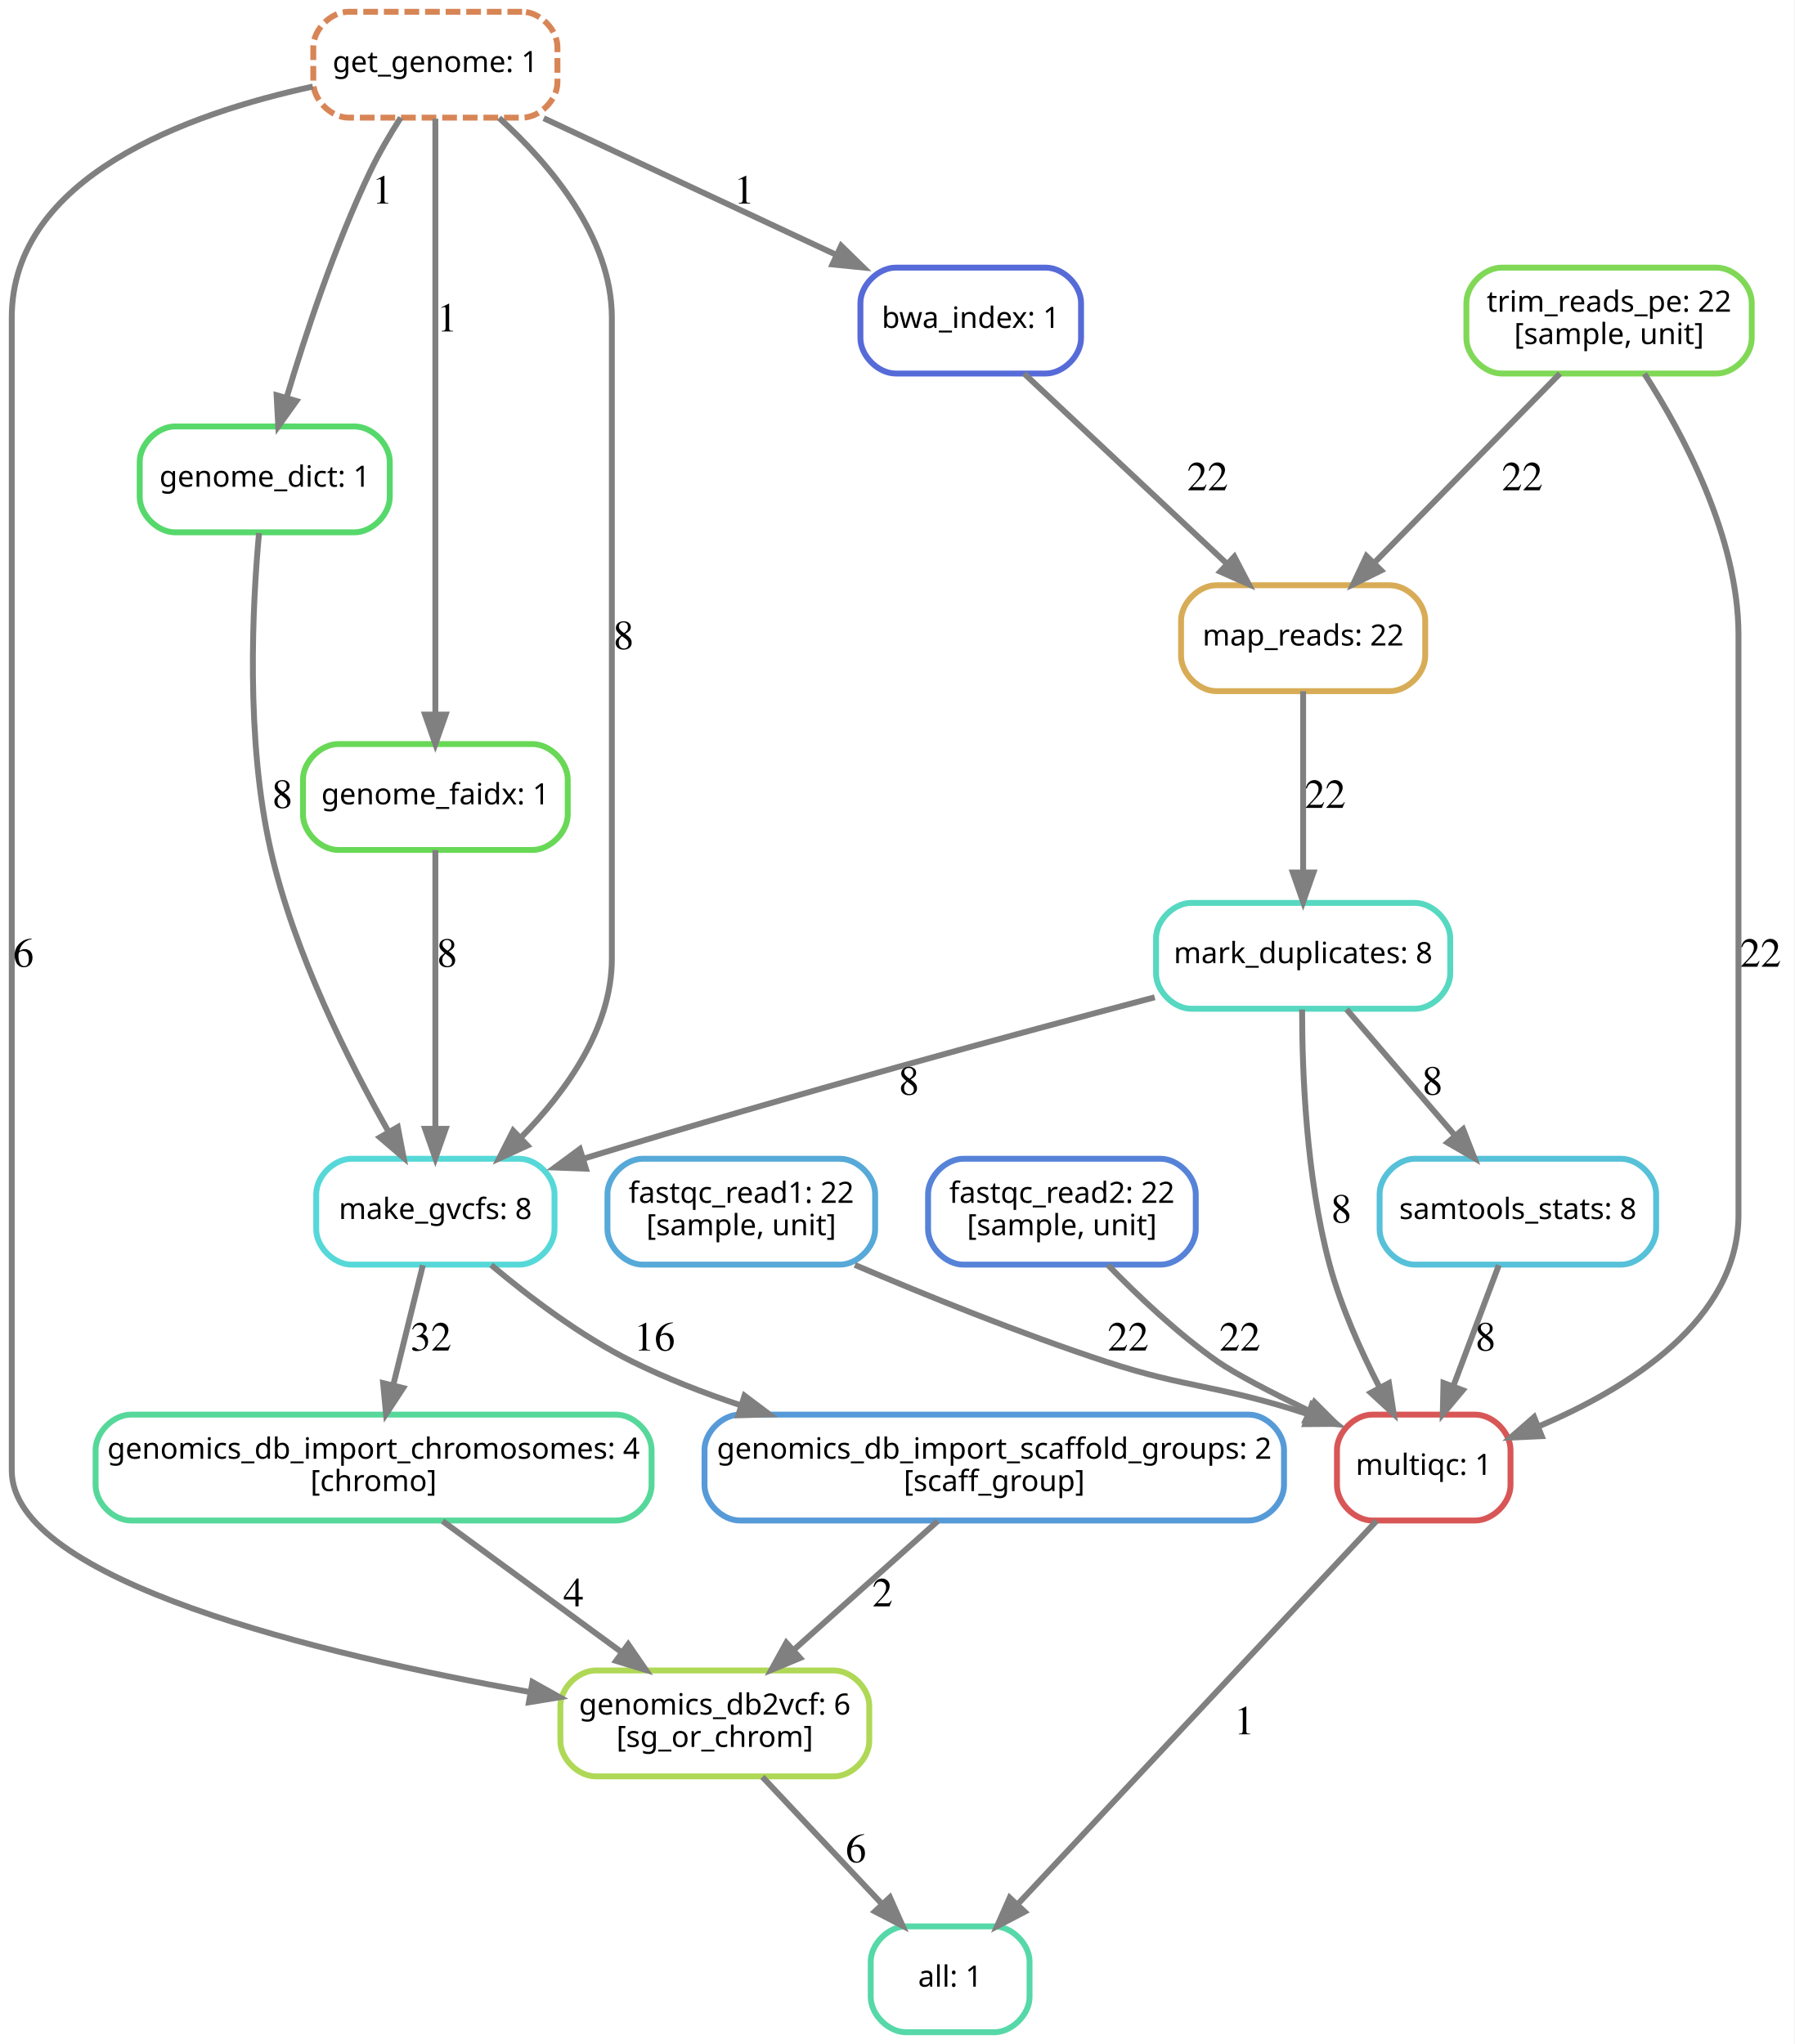
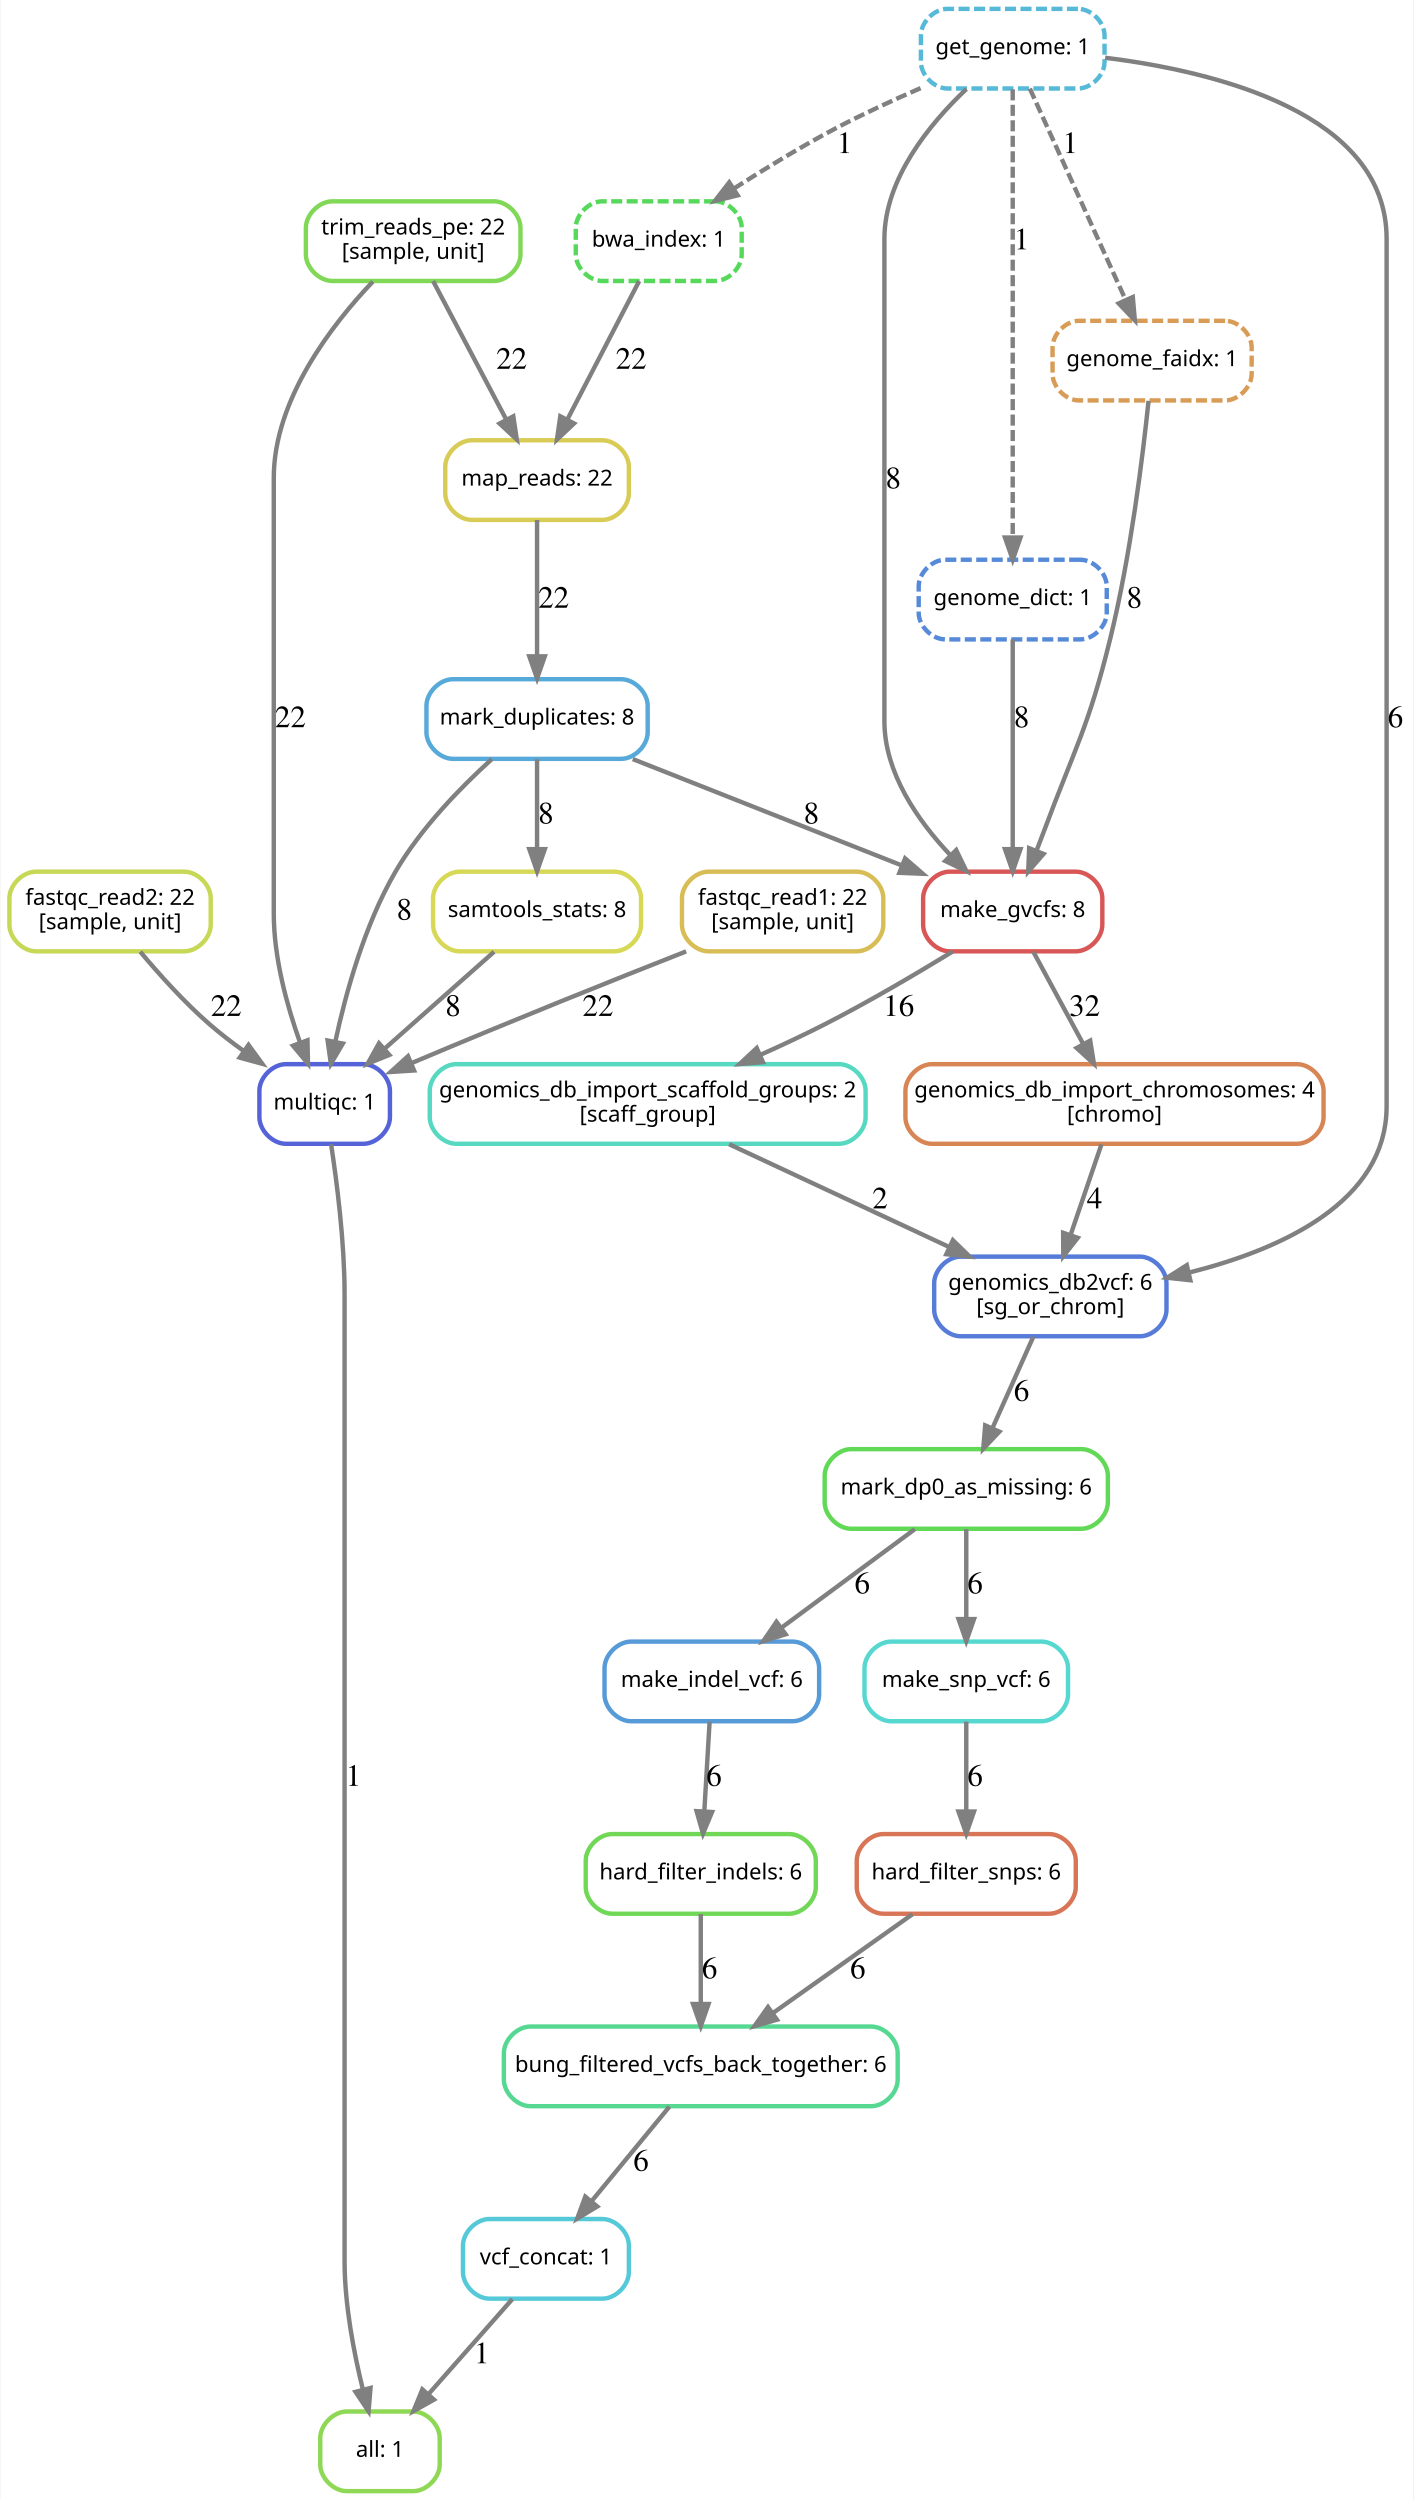
- <svg xmlns="http://www.w3.org/2000/svg" width="610pt" height="695pt" viewBox="0.00 0.00 610.00 695.00">
-   <g id="graph0" class="graph" transform="scale(1 1) rotate(0) translate(4 691)">
-     <polygon fill="white" stroke="transparent" points="-4,4 -4,-691 606,-691 606,4 -4,4" />
+ <svg xmlns="http://www.w3.org/2000/svg" width="639pt" height="1130pt" viewBox="0.00 0.00 638.50 1130.00">
+   <g id="graph0" class="graph" transform="scale(1 1) rotate(0) translate(4 1126)">
+     <polygon fill="white" stroke="transparent" points="-4,4 -4,-1126 634.5,-1126 634.5,4 -4,4" />
    <g id="node1" class="node">
-       <path fill="none" stroke="#566bd8" stroke-width="2" d="M351.5,-600C351.5,-600 300.5,-600 300.5,-600 294.5,-600 288.5,-594 288.5,-588 288.5,-588 288.5,-576 288.5,-576 288.5,-570 294.5,-564 300.5,-564 300.5,-564 351.5,-564 351.5,-564 357.5,-564 363.5,-570 363.5,-576 363.5,-576 363.5,-588 363.5,-588 363.5,-594 357.5,-600 351.5,-600" />
-       <text text-anchor="middle" x="326" y="-579.5" font-family="sans" font-size="10.00">bwa_index: 1</text>
+       <path fill="none" stroke="#56d892" stroke-width="2" d="M389.5,-210C389.5,-210 235.5,-210 235.5,-210 229.5,-210 223.5,-204 223.5,-198 223.5,-198 223.5,-186 223.5,-186 223.5,-180 229.5,-174 235.5,-174 235.5,-174 389.5,-174 389.5,-174 395.5,-174 401.5,-180 401.5,-186 401.5,-186 401.5,-198 401.5,-198 401.5,-204 395.5,-210 389.5,-210" />
+       <text text-anchor="middle" x="312.5" y="-189.5" font-family="sans" font-size="10.00">bung_filtered_vcfs_back_together: 6</text>
+     </g>
+     <g id="node22" class="node">
+       <path fill="none" stroke="#56c9d8" stroke-width="2" d="M268,-123C268,-123 217,-123 217,-123 211,-123 205,-117 205,-111 205,-111 205,-99 205,-99 205,-93 211,-87 217,-87 217,-87 268,-87 268,-87 274,-87 280,-93 280,-99 280,-99 280,-111 280,-111 280,-117 274,-123 268,-123" />
+       <text text-anchor="middle" x="242.5" y="-102.5" font-family="sans" font-size="10.00">vcf_concat: 1</text>
+     </g>
+     <g id="edge1" class="edge">
+       <path fill="none" stroke="grey" stroke-width="2" d="M298.33,-173.8C288.28,-161.59 274.61,-144.99 263.32,-131.28" />
+       <polygon fill="grey" stroke="grey" stroke-width="2" points="265.7,-128.67 256.64,-123.18 260.3,-133.12 265.7,-128.67" />
+       <text text-anchor="middle" x="285.5" y="-144.8" font-family="Times,serif" font-size="14.00">6</text>
+     </g>
+     <g id="node2" class="node">
+       <path fill="none" stroke="#56d85b" stroke-width="2" stroke-dasharray="5,2" d="M319,-1035C319,-1035 268,-1035 268,-1035 262,-1035 256,-1029 256,-1023 256,-1023 256,-1011 256,-1011 256,-1005 262,-999 268,-999 268,-999 319,-999 319,-999 325,-999 331,-1005 331,-1011 331,-1011 331,-1023 331,-1023 331,-1029 325,-1035 319,-1035" />
+       <text text-anchor="middle" x="293.5" y="-1014.5" font-family="sans" font-size="10.00">bwa_index: 1</text>
+     </g>
+     <g id="node16" class="node">
+       <path fill="none" stroke="#d8cb56" stroke-width="2" d="M268,-927C268,-927 209,-927 209,-927 203,-927 197,-921 197,-915 197,-915 197,-903 197,-903 197,-897 203,-891 209,-891 209,-891 268,-891 268,-891 274,-891 280,-897 280,-903 280,-903 280,-915 280,-915 280,-921 274,-927 268,-927" />
+       <text text-anchor="middle" x="238.5" y="-906.5" font-family="sans" font-size="10.00">map_reads: 22</text>
+     </g>
+     <g id="edge2" class="edge">
+       <path fill="none" stroke="grey" stroke-width="2" d="M284.66,-998.97C275.9,-982.07 262.33,-955.94 252.18,-936.36" />
+       <polygon fill="grey" stroke="grey" stroke-width="2" points="255.21,-934.6 247.5,-927.34 249,-937.83 255.21,-934.6" />
+       <text text-anchor="middle" x="281" y="-959.3" font-family="Times,serif" font-size="14.00">22</text>
+     </g>
+     <g id="node3" class="node">
+       <path fill="none" stroke="#d8bc56" stroke-width="2" d="M383,-732C383,-732 316,-732 316,-732 310,-732 304,-726 304,-720 304,-720 304,-708 304,-708 304,-702 310,-696 316,-696 316,-696 383,-696 383,-696 389,-696 395,-702 395,-708 395,-708 395,-720 395,-720 395,-726 389,-732 383,-732" />
+       <text text-anchor="middle" x="349.5" y="-717" font-family="sans" font-size="10.00">fastqc_read1: 22</text>
+       <text text-anchor="middle" x="349.5" y="-706" font-family="sans" font-size="10.00">[sample, unit]</text>
+     </g>
+     <g id="node19" class="node">
+       <path fill="none" stroke="#5663d8" stroke-width="2" d="M160,-645C160,-645 125,-645 125,-645 119,-645 113,-639 113,-633 113,-633 113,-621 113,-621 113,-615 119,-609 125,-609 125,-609 160,-609 160,-609 166,-609 172,-615 172,-621 172,-621 172,-633 172,-633 172,-639 166,-645 160,-645" />
+       <text text-anchor="middle" x="142.5" y="-624.5" font-family="sans" font-size="10.00">multiqc: 1</text>
+     </g>
+     <g id="edge3" class="edge">
+       <path fill="none" stroke="grey" stroke-width="2" d="M305.9,-695.98C273.8,-683.34 228.9,-665.4 181.77,-645.48" />
+       <polygon fill="grey" stroke="grey" stroke-width="2" points="182.9,-642.15 172.32,-641.47 180.16,-648.6 182.9,-642.15" />
+       <text text-anchor="middle" x="266" y="-666.8" font-family="Times,serif" font-size="14.00">22</text>
+     </g>
+     <g id="node4" class="node">
+       <path fill="none" stroke="#c6d856" stroke-width="2" d="M79,-732C79,-732 12,-732 12,-732 6,-732 0,-726 0,-720 0,-720 0,-708 0,-708 0,-702 6,-696 12,-696 12,-696 79,-696 79,-696 85,-696 91,-702 91,-708 91,-708 91,-720 91,-720 91,-726 85,-732 79,-732" />
+       <text text-anchor="middle" x="45.5" y="-717" font-family="sans" font-size="10.00">fastqc_read2: 22</text>
+       <text text-anchor="middle" x="45.5" y="-706" font-family="sans" font-size="10.00">[sample, unit]</text>
+     </g>
+     <g id="edge4" class="edge">
+       <path fill="none" stroke="grey" stroke-width="2" d="M59.14,-695.82C67.61,-685.69 79.04,-672.96 90.5,-663 95.3,-658.83 100.61,-654.74 105.96,-650.92" />
+       <polygon fill="grey" stroke="grey" stroke-width="2" points="108.08,-653.71 114.32,-645.14 104.1,-647.95 108.08,-653.71" />
+       <text text-anchor="middle" x="98" y="-666.8" font-family="Times,serif" font-size="14.00">22</text>
+     </g>
+     <g id="node5" class="node">
+       <path fill="none" stroke="#568ad8" stroke-width="2" stroke-dasharray="5,2" d="M484,-873C484,-873 423,-873 423,-873 417,-873 411,-867 411,-861 411,-861 411,-849 411,-849 411,-843 417,-837 423,-837 423,-837 484,-837 484,-837 490,-837 496,-843 496,-849 496,-849 496,-861 496,-861 496,-867 490,-873 484,-873" />
+       <text text-anchor="middle" x="453.5" y="-852.5" font-family="sans" font-size="10.00">genome_dict: 1</text>
+     </g>
+     <g id="node13" class="node">
+       <path fill="none" stroke="#d85656" stroke-width="2" d="M482,-732C482,-732 425,-732 425,-732 419,-732 413,-726 413,-720 413,-720 413,-708 413,-708 413,-702 419,-696 425,-696 425,-696 482,-696 482,-696 488,-696 494,-702 494,-708 494,-708 494,-720 494,-720 494,-726 488,-732 482,-732" />
+       <text text-anchor="middle" x="453.5" y="-711.5" font-family="sans" font-size="10.00">make_gvcfs: 8</text>
+     </g>
+     <g id="edge5" class="edge">
+       <path fill="none" stroke="grey" stroke-width="2" d="M453.5,-836.96C453.5,-813.4 453.5,-770.64 453.5,-742.53" />
+       <polygon fill="grey" stroke="grey" stroke-width="2" points="457,-742.18 453.5,-732.18 450,-742.18 457,-742.18" />
+       <text text-anchor="middle" x="457.5" y="-797.3" font-family="Times,serif" font-size="14.00">8</text>
+     </g>
+     <g id="node6" class="node">
+       <path fill="none" stroke="#d89c56" stroke-width="2" stroke-dasharray="5,2" d="M549.5,-981C549.5,-981 483.5,-981 483.5,-981 477.5,-981 471.5,-975 471.5,-969 471.5,-969 471.5,-957 471.5,-957 471.5,-951 477.5,-945 483.5,-945 483.5,-945 549.5,-945 549.5,-945 555.5,-945 561.5,-951 561.5,-957 561.5,-957 561.5,-969 561.5,-969 561.5,-975 555.5,-981 549.5,-981" />
+       <text text-anchor="middle" x="516.5" y="-960.5" font-family="sans" font-size="10.00">genome_faidx: 1</text>
+     </g>
+     <g id="edge6" class="edge">
+       <path fill="none" stroke="grey" stroke-width="2" d="M514.89,-944.82C512.38,-920.55 506.84,-874.94 497.5,-837 487.72,-797.29 481.77,-788.33 467.5,-750 466.47,-747.24 465.37,-744.37 464.26,-741.51" />
+       <polygon fill="grey" stroke="grey" stroke-width="2" points="467.44,-740.03 460.5,-732.03 460.93,-742.61 467.44,-740.03" />
+       <text text-anchor="middle" x="508.5" y="-851.3" font-family="Times,serif" font-size="14.00">8</text>
+     </g>
+     <g id="node7" class="node">
+       <path fill="none" stroke="#d88556" stroke-width="2" d="M582,-645C582,-645 417,-645 417,-645 411,-645 405,-639 405,-633 405,-633 405,-621 405,-621 405,-615 411,-609 417,-609 417,-609 582,-609 582,-609 588,-609 594,-615 594,-621 594,-621 594,-633 594,-633 594,-639 588,-645 582,-645" />
+       <text text-anchor="middle" x="499.5" y="-630" font-family="sans" font-size="10.00">genomics_db_import_chromosomes: 4</text>
+       <text text-anchor="middle" x="499.5" y="-619" font-family="sans" font-size="10.00">[chromo]</text>
+     </g>
+     <g id="node9" class="node">
+       <path fill="none" stroke="#567bd8" stroke-width="2" d="M511,-558C511,-558 430,-558 430,-558 424,-558 418,-552 418,-546 418,-546 418,-534 418,-534 418,-528 424,-522 430,-522 430,-522 511,-522 511,-522 517,-522 523,-528 523,-534 523,-534 523,-546 523,-546 523,-552 517,-558 511,-558" />
+       <text text-anchor="middle" x="470.5" y="-543" font-family="sans" font-size="10.00">genomics_db2vcf: 6</text>
+       <text text-anchor="middle" x="470.5" y="-532" font-family="sans" font-size="10.00">[sg_or_chrom]</text>
+     </g>
+     <g id="edge7" class="edge">
+       <path fill="none" stroke="grey" stroke-width="2" d="M493.63,-608.8C489.62,-597.05 484.23,-581.24 479.66,-567.84" />
+       <polygon fill="grey" stroke="grey" stroke-width="2" points="482.9,-566.51 476.36,-558.18 476.28,-568.77 482.9,-566.51" />
+       <text text-anchor="middle" x="490.5" y="-579.8" font-family="Times,serif" font-size="14.00">4</text>
+     </g>
+     <g id="node8" class="node">
+       <path fill="none" stroke="#56d8c1" stroke-width="2" d="M375,-645C375,-645 202,-645 202,-645 196,-645 190,-639 190,-633 190,-633 190,-621 190,-621 190,-615 196,-609 202,-609 202,-609 375,-609 375,-609 381,-609 387,-615 387,-621 387,-621 387,-633 387,-633 387,-639 381,-645 375,-645" />
+       <text text-anchor="middle" x="288.5" y="-630" font-family="sans" font-size="10.00">genomics_db_import_scaffold_groups: 2</text>
+       <text text-anchor="middle" x="288.5" y="-619" font-family="sans" font-size="10.00">[scaff_group]</text>
+     </g>
+     <g id="edge8" class="edge">
+       <path fill="none" stroke="grey" stroke-width="2" d="M325.33,-608.8C354.04,-595.39 394.06,-576.7 424.81,-562.34" />
+       <polygon fill="grey" stroke="grey" stroke-width="2" points="426.46,-565.43 434.04,-558.03 423.49,-559.09 426.46,-565.43" />
+       <text text-anchor="middle" x="393.5" y="-579.8" font-family="Times,serif" font-size="14.00">2</text>
+     </g>
+     <g id="node17" class="node">
+       <path fill="none" stroke="#61d856" stroke-width="2" d="M484.5,-471C484.5,-471 380.5,-471 380.5,-471 374.5,-471 368.5,-465 368.5,-459 368.5,-459 368.5,-447 368.5,-447 368.5,-441 374.5,-435 380.5,-435 380.5,-435 484.5,-435 484.5,-435 490.5,-435 496.5,-441 496.5,-447 496.5,-447 496.5,-459 496.5,-459 496.5,-465 490.5,-471 484.5,-471" />
+       <text text-anchor="middle" x="432.5" y="-450.5" font-family="sans" font-size="10.00">mark_dp0_as_missing: 6</text>
+     </g>
+     <g id="edge9" class="edge">
+       <path fill="none" stroke="grey" stroke-width="2" d="M462.81,-521.8C457.5,-509.93 450.35,-493.93 444.32,-480.45" />
+       <polygon fill="grey" stroke="grey" stroke-width="2" points="447.46,-478.88 440.18,-471.18 441.06,-481.73 447.46,-478.88" />
+       <text text-anchor="middle" x="457.5" y="-492.8" font-family="Times,serif" font-size="14.00">6</text>
+     </g>
+     <g id="node10" class="node">
+       <path fill="none" stroke="#56b9d8" stroke-width="2" stroke-dasharray="5,2" d="M483,-1122C483,-1122 424,-1122 424,-1122 418,-1122 412,-1116 412,-1110 412,-1110 412,-1098 412,-1098 412,-1092 418,-1086 424,-1086 424,-1086 483,-1086 483,-1086 489,-1086 495,-1092 495,-1098 495,-1098 495,-1110 495,-1110 495,-1116 489,-1122 483,-1122" />
+       <text text-anchor="middle" x="453.5" y="-1101.5" font-family="sans" font-size="10.00">get_genome: 1</text>
+     </g>
+     <g id="edge10" class="edge">
+       <path fill="none" stroke="grey" stroke-width="2" stroke-dasharray="5,2" d="M411.85,-1086.15C399.34,-1080.72 385.7,-1074.44 373.5,-1068 358.05,-1059.85 341.59,-1049.81 327.64,-1040.88" />
+       <polygon fill="grey" stroke="grey" stroke-width="2" points="329.17,-1037.7 318.88,-1035.19 325.36,-1043.57 329.17,-1037.7" />
+       <text text-anchor="middle" x="377.5" y="-1056.8" font-family="Times,serif" font-size="14.00">1</text>
+     </g>
+     <g id="edge11" class="edge">
+       <path fill="none" stroke="grey" stroke-width="2" stroke-dasharray="5,2" d="M453.5,-1085.63C453.5,-1043.28 453.5,-934.42 453.5,-883.29" />
+       <polygon fill="grey" stroke="grey" stroke-width="2" points="457,-883.02 453.5,-873.02 450,-883.02 457,-883.02" />
+       <text text-anchor="middle" x="457.5" y="-1013.3" font-family="Times,serif" font-size="14.00">1</text>
+     </g>
+     <g id="edge12" class="edge">
+       <path fill="none" stroke="grey" stroke-width="2" stroke-dasharray="5,2" d="M461.23,-1085.96C472.04,-1062.09 491.8,-1018.5 504.53,-990.41" />
+       <polygon fill="grey" stroke="grey" stroke-width="2" points="507.77,-991.74 508.71,-981.18 501.4,-988.85 507.77,-991.74" />
+       <text text-anchor="middle" x="479.5" y="-1056.8" font-family="Times,serif" font-size="14.00">1</text>
+     </g>
+     <g id="edge13" class="edge">
+       <path fill="none" stroke="grey" stroke-width="2" d="M495.28,-1099.91C545.32,-1093.66 622.5,-1074.82 622.5,-1018 622.5,-1018 622.5,-1018 622.5,-626 622.5,-582.75 575.05,-561.3 533.17,-550.78" />
+       <polygon fill="grey" stroke="grey" stroke-width="2" points="533.77,-547.33 523.24,-548.46 532.18,-554.15 533.77,-547.33" />
+       <text text-anchor="middle" x="626.5" y="-797.3" font-family="Times,serif" font-size="14.00">6</text>
+     </g>
+     <g id="edge14" class="edge">
+       <path fill="none" stroke="grey" stroke-width="2" d="M432.56,-1085.76C415.95,-1070.03 395.5,-1045.15 395.5,-1018 395.5,-1018 395.5,-1018 395.5,-800 395.5,-776.66 410.6,-755.01 425.39,-739.4" />
+       <polygon fill="grey" stroke="grey" stroke-width="2" points="427.96,-741.78 432.56,-732.24 423.01,-736.83 427.96,-741.78" />
+       <text text-anchor="middle" x="399.5" y="-905.3" font-family="Times,serif" font-size="14.00">8</text>
    </g>
    <g id="node11" class="node">
-       <path fill="none" stroke="#d8ac56" stroke-width="2" d="M468.5,-492C468.5,-492 409.5,-492 409.5,-492 403.5,-492 397.5,-486 397.5,-480 397.5,-480 397.5,-468 397.5,-468 397.5,-462 403.5,-456 409.5,-456 409.5,-456 468.5,-456 468.5,-456 474.5,-456 480.5,-462 480.5,-468 480.5,-468 480.5,-480 480.5,-480 480.5,-486 474.5,-492 468.5,-492" />
-       <text text-anchor="middle" x="439" y="-471.5" font-family="sans" font-size="10.00">map_reads: 22</text>
-     </g>
-     <g id="edge1" class="edge">
-       <path fill="none" stroke="grey" stroke-width="2" d="M344.16,-563.97C362.82,-546.46 392.07,-519.02 413.15,-499.25" />
-       <polygon fill="grey" stroke="grey" stroke-width="2" points="415.62,-501.73 420.51,-492.34 410.83,-496.63 415.62,-501.73" />
-       <text text-anchor="middle" x="406.5" y="-524.3" font-family="Times,serif" font-size="14.00">22</text>
-     </g>
-     <g id="node2" class="node">
-       <path fill="none" stroke="#56a9d8" stroke-width="2" d="M281.5,-297C281.5,-297 214.5,-297 214.5,-297 208.5,-297 202.5,-291 202.5,-285 202.5,-285 202.5,-273 202.5,-273 202.5,-267 208.5,-261 214.5,-261 214.5,-261 281.5,-261 281.5,-261 287.5,-261 293.5,-267 293.5,-273 293.5,-273 293.5,-285 293.5,-285 293.5,-291 287.5,-297 281.5,-297" />
-       <text text-anchor="middle" x="248" y="-282" font-family="sans" font-size="10.00">fastqc_read1: 22</text>
-       <text text-anchor="middle" x="248" y="-271" font-family="sans" font-size="10.00">[sample, unit]</text>
-     </g>
-     <g id="node13" class="node">
-       <path fill="none" stroke="#d85656" stroke-width="2" d="M497.5,-210C497.5,-210 462.5,-210 462.5,-210 456.5,-210 450.5,-204 450.5,-198 450.5,-198 450.5,-186 450.5,-186 450.5,-180 456.5,-174 462.5,-174 462.5,-174 497.5,-174 497.5,-174 503.5,-174 509.5,-180 509.5,-186 509.5,-186 509.5,-198 509.5,-198 509.5,-204 503.5,-210 497.5,-210" />
-       <text text-anchor="middle" x="480" y="-189.5" font-family="sans" font-size="10.00">multiqc: 1</text>
-     </g>
-     <g id="edge2" class="edge">
-       <path fill="none" stroke="grey" stroke-width="2" d="M286.61,-260.9C310.83,-250.56 342.89,-237.57 372,-228 399.78,-218.87 409.86,-220.23 440.58,-210.18" />
-       <polygon fill="grey" stroke="grey" stroke-width="2" points="441.99,-213.4 450.32,-206.85 439.73,-206.77 441.99,-213.4" />
-       <text text-anchor="middle" x="379.5" y="-231.8" font-family="Times,serif" font-size="14.00">22</text>
-     </g>
-     <g id="node3" class="node">
-       <path fill="none" stroke="#5682d8" stroke-width="2" d="M390.5,-297C390.5,-297 323.5,-297 323.5,-297 317.5,-297 311.5,-291 311.5,-285 311.5,-285 311.5,-273 311.5,-273 311.5,-267 317.5,-261 323.5,-261 323.5,-261 390.5,-261 390.5,-261 396.5,-261 402.5,-267 402.5,-273 402.5,-273 402.5,-285 402.5,-285 402.5,-291 396.5,-297 390.5,-297" />
-       <text text-anchor="middle" x="357" y="-282" font-family="sans" font-size="10.00">fastqc_read2: 22</text>
-       <text text-anchor="middle" x="357" y="-271" font-family="sans" font-size="10.00">[sample, unit]</text>
-     </g>
-     <g id="edge3" class="edge">
-       <path fill="none" stroke="grey" stroke-width="2" d="M372.62,-260.9C382.65,-250.56 396.31,-237.57 410,-228 415.74,-223.99 428.19,-217.54 441.02,-211.27" />
-       <polygon fill="grey" stroke="grey" stroke-width="2" points="442.86,-214.26 450.35,-206.76 439.82,-207.96 442.86,-214.26" />
-       <text text-anchor="middle" x="417.5" y="-231.8" font-family="Times,serif" font-size="14.00">22</text>
-     </g>
-     <g id="node4" class="node">
-       <path fill="none" stroke="#56d86b" stroke-width="2" d="M116.5,-546C116.5,-546 55.5,-546 55.5,-546 49.5,-546 43.5,-540 43.5,-534 43.5,-534 43.5,-522 43.5,-522 43.5,-516 49.5,-510 55.5,-510 55.5,-510 116.5,-510 116.5,-510 122.5,-510 128.5,-516 128.5,-522 128.5,-522 128.5,-534 128.5,-534 128.5,-540 122.5,-546 116.5,-546" />
-       <text text-anchor="middle" x="86" y="-525.5" font-family="sans" font-size="10.00">genome_dict: 1</text>
-     </g>
-     <g id="node10" class="node">
-       <path fill="none" stroke="#56d8d8" stroke-width="2" d="M172.5,-297C172.5,-297 115.5,-297 115.5,-297 109.5,-297 103.5,-291 103.5,-285 103.5,-285 103.5,-273 103.5,-273 103.5,-267 109.5,-261 115.5,-261 115.5,-261 172.5,-261 172.5,-261 178.5,-261 184.5,-267 184.5,-273 184.5,-273 184.5,-285 184.5,-285 184.5,-291 178.5,-297 172.5,-297" />
-       <text text-anchor="middle" x="144" y="-276.5" font-family="sans" font-size="10.00">make_gvcfs: 8</text>
-     </g>
-     <g id="edge4" class="edge">
-       <path fill="none" stroke="grey" stroke-width="2" d="M84.06,-509.75C81.82,-485.39 79.45,-439.68 88,-402 95.92,-367.09 114.5,-330.15 128.09,-306.18" />
-       <polygon fill="grey" stroke="grey" stroke-width="2" points="131.22,-307.77 133.21,-297.36 125.16,-304.26 131.22,-307.77" />
-       <text text-anchor="middle" x="92" y="-416.3" font-family="Times,serif" font-size="14.00">8</text>
-     </g>
-     <g id="node5" class="node">
-       <path fill="none" stroke="#68d856" stroke-width="2" d="M177,-438C177,-438 111,-438 111,-438 105,-438 99,-432 99,-426 99,-426 99,-414 99,-414 99,-408 105,-402 111,-402 111,-402 177,-402 177,-402 183,-402 189,-408 189,-414 189,-414 189,-426 189,-426 189,-432 183,-438 177,-438" />
-       <text text-anchor="middle" x="144" y="-417.5" font-family="sans" font-size="10.00">genome_faidx: 1</text>
-     </g>
-     <g id="edge5" class="edge">
-       <path fill="none" stroke="grey" stroke-width="2" d="M144,-401.96C144,-378.4 144,-335.64 144,-307.53" />
-       <polygon fill="grey" stroke="grey" stroke-width="2" points="147.5,-307.18 144,-297.18 140.5,-307.18 147.5,-307.18" />
-       <text text-anchor="middle" x="148" y="-362.3" font-family="Times,serif" font-size="14.00">8</text>
-     </g>
-     <g id="node6" class="node">
-       <path fill="none" stroke="#56d89a" stroke-width="2" d="M205.5,-210C205.5,-210 40.5,-210 40.5,-210 34.5,-210 28.5,-204 28.5,-198 28.5,-198 28.5,-186 28.5,-186 28.5,-180 34.5,-174 40.5,-174 40.5,-174 205.5,-174 205.5,-174 211.5,-174 217.5,-180 217.5,-186 217.5,-186 217.5,-198 217.5,-198 217.5,-204 211.5,-210 205.5,-210" />
-       <text text-anchor="middle" x="123" y="-195" font-family="sans" font-size="10.00">genomics_db_import_chromosomes: 4</text>
-       <text text-anchor="middle" x="123" y="-184" font-family="sans" font-size="10.00">[chromo]</text>
-     </g>
-     <g id="node8" class="node">
-       <path fill="none" stroke="#afd856" stroke-width="2" d="M279.5,-123C279.5,-123 198.5,-123 198.5,-123 192.5,-123 186.5,-117 186.5,-111 186.5,-111 186.5,-99 186.5,-99 186.5,-93 192.5,-87 198.5,-87 198.5,-87 279.5,-87 279.5,-87 285.5,-87 291.5,-93 291.5,-99 291.5,-99 291.5,-111 291.5,-111 291.5,-117 285.5,-123 279.5,-123" />
-       <text text-anchor="middle" x="239" y="-108" font-family="sans" font-size="10.00">genomics_db2vcf: 6</text>
-       <text text-anchor="middle" x="239" y="-97" font-family="sans" font-size="10.00">[sg_or_chrom]</text>
-     </g>
-     <g id="edge6" class="edge">
-       <path fill="none" stroke="grey" stroke-width="2" d="M146.47,-173.8C164.01,-160.95 188.15,-143.26 207.38,-129.17" />
-       <polygon fill="grey" stroke="grey" stroke-width="2" points="209.56,-131.91 215.56,-123.18 205.43,-126.26 209.56,-131.91" />
-       <text text-anchor="middle" x="191" y="-144.8" font-family="Times,serif" font-size="14.00">4</text>
-     </g>
-     <g id="node7" class="node">
-       <path fill="none" stroke="#569ad8" stroke-width="2" d="M420.5,-210C420.5,-210 247.5,-210 247.5,-210 241.5,-210 235.5,-204 235.5,-198 235.5,-198 235.5,-186 235.5,-186 235.5,-180 241.5,-174 247.5,-174 247.5,-174 420.5,-174 420.5,-174 426.5,-174 432.5,-180 432.5,-186 432.5,-186 432.5,-198 432.5,-198 432.5,-204 426.5,-210 420.5,-210" />
-       <text text-anchor="middle" x="334" y="-195" font-family="sans" font-size="10.00">genomics_db_import_scaffold_groups: 2</text>
-       <text text-anchor="middle" x="334" y="-184" font-family="sans" font-size="10.00">[scaff_group]</text>
-     </g>
-     <g id="edge7" class="edge">
-       <path fill="none" stroke="grey" stroke-width="2" d="M314.78,-173.8C300.74,-161.24 281.53,-144.05 265.96,-130.12" />
-       <polygon fill="grey" stroke="grey" stroke-width="2" points="267.98,-127.24 258.2,-123.18 263.31,-132.45 267.98,-127.24" />
-       <text text-anchor="middle" x="296" y="-144.8" font-family="Times,serif" font-size="14.00">2</text>
-     </g>
-     <g id="node16" class="node">
-       <path fill="none" stroke="#56d8a9" stroke-width="2" d="M334,-36C334,-36 304,-36 304,-36 298,-36 292,-30 292,-24 292,-24 292,-12 292,-12 292,-6 298,0 304,0 304,0 334,0 334,0 340,0 346,-6 346,-12 346,-12 346,-24 346,-24 346,-30 340,-36 334,-36" />
-       <text text-anchor="middle" x="319" y="-15.5" font-family="sans" font-size="10.00">all: 1</text>
-     </g>
-     <g id="edge8" class="edge">
-       <path fill="none" stroke="grey" stroke-width="2" d="M255.19,-86.8C266.9,-74.36 282.89,-57.36 295.94,-43.5" />
-       <polygon fill="grey" stroke="grey" stroke-width="2" points="298.53,-45.86 302.83,-36.18 293.43,-41.06 298.53,-45.86" />
-       <text text-anchor="middle" x="287" y="-57.8" font-family="Times,serif" font-size="14.00">6</text>
-     </g>
-     <g id="node9" class="node">
-       <path fill="none" stroke="#d88556" stroke-width="2" stroke-dasharray="5,2" d="M173.5,-687C173.5,-687 114.5,-687 114.5,-687 108.5,-687 102.5,-681 102.5,-675 102.5,-675 102.5,-663 102.5,-663 102.5,-657 108.5,-651 114.5,-651 114.5,-651 173.5,-651 173.5,-651 179.5,-651 185.5,-657 185.5,-663 185.5,-663 185.5,-675 185.5,-675 185.5,-681 179.5,-687 173.5,-687" />
-       <text text-anchor="middle" x="144" y="-666.5" font-family="sans" font-size="10.00">get_genome: 1</text>
-     </g>
-     <g id="edge9" class="edge">
-       <path fill="none" stroke="grey" stroke-width="2" d="M180.83,-650.8C209.54,-637.39 249.56,-618.7 280.31,-604.34" />
-       <polygon fill="grey" stroke="grey" stroke-width="2" points="281.96,-607.43 289.54,-600.03 278.99,-601.09 281.96,-607.43" />
-       <text text-anchor="middle" x="249" y="-621.8" font-family="Times,serif" font-size="14.00">1</text>
-     </g>
-     <g id="edge10" class="edge">
-       <path fill="none" stroke="grey" stroke-width="2" d="M132.23,-651C128.66,-645.42 124.92,-639.08 122,-633 109.86,-607.68 99.79,-577.16 93.42,-555.75" />
-       <polygon fill="grey" stroke="grey" stroke-width="2" points="96.75,-554.66 90.6,-546.04 90.03,-556.62 96.75,-554.66" />
-       <text text-anchor="middle" x="126" y="-621.8" font-family="Times,serif" font-size="14.00">1</text>
-     </g>
-     <g id="edge11" class="edge">
-       <path fill="none" stroke="grey" stroke-width="2" d="M144,-650.63C144,-608.28 144,-499.42 144,-448.29" />
-       <polygon fill="grey" stroke="grey" stroke-width="2" points="147.5,-448.02 144,-438.02 140.5,-448.02 147.5,-448.02" />
-       <text text-anchor="middle" x="148" y="-578.3" font-family="Times,serif" font-size="14.00">1</text>
-     </g>
-     <g id="edge12" class="edge">
-       <path fill="none" stroke="grey" stroke-width="2" d="M102.35,-661.57C59.82,-652.36 0,-630.9 0,-583 0,-583 0,-583 0,-191 0,-153.59 105.26,-128.4 176.07,-115.68" />
-       <polygon fill="grey" stroke="grey" stroke-width="2" points="177.01,-119.07 186.25,-113.9 175.8,-112.18 177.01,-119.07" />
-       <text text-anchor="middle" x="4" y="-362.3" font-family="Times,serif" font-size="14.00">6</text>
-     </g>
-     <g id="edge13" class="edge">
-       <path fill="none" stroke="grey" stroke-width="2" d="M165.66,-650.91C182.85,-635.27 204,-610.46 204,-583 204,-583 204,-583 204,-365 204,-341.41 188.38,-319.76 173.08,-304.22" />
-       <polygon fill="grey" stroke="grey" stroke-width="2" points="175.3,-301.5 165.66,-297.09 170.45,-306.54 175.3,-301.5" />
-       <text text-anchor="middle" x="208" y="-470.3" font-family="Times,serif" font-size="14.00">8</text>
-     </g>
-     <g id="edge14" class="edge">
-       <path fill="none" stroke="grey" stroke-width="2" d="M139.75,-260.8C136.88,-249.16 133.02,-233.55 129.73,-220.24" />
-       <polygon fill="grey" stroke="grey" stroke-width="2" points="133.04,-219.04 127.24,-210.18 126.24,-220.72 133.04,-219.04" />
-       <text text-anchor="middle" x="142.5" y="-231.8" font-family="Times,serif" font-size="14.00">32</text>
+       <path fill="none" stroke="#70d856" stroke-width="2" d="M352.5,-297C352.5,-297 272.5,-297 272.5,-297 266.5,-297 260.5,-291 260.5,-285 260.5,-285 260.5,-273 260.5,-273 260.5,-267 266.5,-261 272.5,-261 272.5,-261 352.5,-261 352.5,-261 358.5,-261 364.5,-267 364.5,-273 364.5,-273 364.5,-285 364.5,-285 364.5,-291 358.5,-297 352.5,-297" />
+       <text text-anchor="middle" x="312.5" y="-276.5" font-family="sans" font-size="10.00">hard_filter_indels: 6</text>
    </g>
    <g id="edge15" class="edge">
-       <path fill="none" stroke="grey" stroke-width="2" d="M162.98,-260.87C175.76,-250.11 193.44,-236.68 211,-228 222.58,-222.28 235.24,-217.35 247.91,-213.14" />
-       <polygon fill="grey" stroke="grey" stroke-width="2" points="249.1,-216.44 257.57,-210.07 246.98,-209.77 249.1,-216.44" />
-       <text text-anchor="middle" x="218.5" y="-231.8" font-family="Times,serif" font-size="14.00">16</text>
+       <path fill="none" stroke="grey" stroke-width="2" d="M312.5,-260.8C312.5,-249.16 312.5,-233.55 312.5,-220.24" />
+       <polygon fill="grey" stroke="grey" stroke-width="2" points="316,-220.18 312.5,-210.18 309,-220.18 316,-220.18" />
+       <text text-anchor="middle" x="316.5" y="-231.8" font-family="Times,serif" font-size="14.00">6</text>
    </g>
    <g id="node12" class="node">
-       <path fill="none" stroke="#56d8c1" stroke-width="2" d="M477,-384C477,-384 401,-384 401,-384 395,-384 389,-378 389,-372 389,-372 389,-360 389,-360 389,-354 395,-348 401,-348 401,-348 477,-348 477,-348 483,-348 489,-354 489,-360 489,-360 489,-372 489,-372 489,-378 483,-384 477,-384" />
-       <text text-anchor="middle" x="439" y="-363.5" font-family="sans" font-size="10.00">mark_duplicates: 8</text>
+       <path fill="none" stroke="#d87556" stroke-width="2" d="M470,-297C470,-297 395,-297 395,-297 389,-297 383,-291 383,-285 383,-285 383,-273 383,-273 383,-267 389,-261 395,-261 395,-261 470,-261 470,-261 476,-261 482,-267 482,-273 482,-273 482,-285 482,-285 482,-291 476,-297 470,-297" />
+       <text text-anchor="middle" x="432.5" y="-276.5" font-family="sans" font-size="10.00">hard_filter_snps: 6</text>
    </g>
    <g id="edge16" class="edge">
-       <path fill="none" stroke="grey" stroke-width="2" d="M439,-455.97C439,-439.38 439,-413.88 439,-394.43" />
-       <polygon fill="grey" stroke="grey" stroke-width="2" points="442.5,-394.34 439,-384.34 435.5,-394.34 442.5,-394.34" />
-       <text text-anchor="middle" x="446.5" y="-416.3" font-family="Times,serif" font-size="14.00">22</text>
+       <path fill="none" stroke="grey" stroke-width="2" d="M408.22,-260.8C390,-247.9 364.88,-230.1 344.94,-215.98" />
+       <polygon fill="grey" stroke="grey" stroke-width="2" points="346.93,-213.1 336.75,-210.18 342.88,-218.81 346.93,-213.1" />
+       <text text-anchor="middle" x="383.5" y="-231.8" font-family="Times,serif" font-size="14.00">6</text>
    </g>
    <g id="edge17" class="edge">
-       <path fill="none" stroke="grey" stroke-width="2" d="M388.55,-351.9C340.98,-339.34 267.51,-319.43 194.43,-297.05" />
-       <polygon fill="grey" stroke="grey" stroke-width="2" points="195.18,-293.62 184.6,-294.02 193.12,-300.31 195.18,-293.62" />
-       <text text-anchor="middle" x="305" y="-318.8" font-family="Times,serif" font-size="14.00">8</text>
+       <path fill="none" stroke="grey" stroke-width="2" d="M462.81,-695.8C469.29,-683.82 478.06,-667.62 485.4,-654.06" />
+       <polygon fill="grey" stroke="grey" stroke-width="2" points="488.52,-655.64 490.21,-645.18 482.37,-652.3 488.52,-655.64" />
+       <text text-anchor="middle" x="486" y="-666.8" font-family="Times,serif" font-size="14.00">32</text>
    </g>
    <g id="edge18" class="edge">
-       <path fill="none" stroke="grey" stroke-width="2" d="M438.65,-347.75C438.65,-326.85 439.99,-290.75 448,-261 451.86,-246.68 458.59,-231.68 464.89,-219.42" />
-       <polygon fill="grey" stroke="grey" stroke-width="2" points="468.17,-220.71 469.79,-210.24 462,-217.42 468.17,-220.71" />
-       <text text-anchor="middle" x="452" y="-275.3" font-family="Times,serif" font-size="14.00">8</text>
+       <path fill="none" stroke="grey" stroke-width="2" d="M426.4,-695.94C409.93,-685.86 388.32,-673.12 368.5,-663 359.19,-658.25 349.09,-653.51 339.3,-649.14" />
+       <polygon fill="grey" stroke="grey" stroke-width="2" points="340.61,-645.89 330.05,-645.06 337.79,-652.29 340.61,-645.89" />
+       <text text-anchor="middle" x="402" y="-666.8" font-family="Times,serif" font-size="14.00">16</text>
    </g>
    <g id="node14" class="node">
-       <path fill="none" stroke="#56c1d8" stroke-width="2" d="M547,-297C547,-297 477,-297 477,-297 471,-297 465,-291 465,-285 465,-285 465,-273 465,-273 465,-267 471,-261 477,-261 477,-261 547,-261 547,-261 553,-261 559,-267 559,-273 559,-273 559,-285 559,-285 559,-291 553,-297 547,-297" />
-       <text text-anchor="middle" x="512" y="-276.5" font-family="sans" font-size="10.00">samtools_stats: 8</text>
+       <path fill="none" stroke="#569ad8" stroke-width="2" d="M354,-384C354,-384 281,-384 281,-384 275,-384 269,-378 269,-372 269,-372 269,-360 269,-360 269,-354 275,-348 281,-348 281,-348 354,-348 354,-348 360,-348 366,-354 366,-360 366,-360 366,-372 366,-372 366,-378 360,-384 354,-384" />
+       <text text-anchor="middle" x="317.5" y="-363.5" font-family="sans" font-size="10.00">make_indel_vcf: 6</text>
    </g>
    <g id="edge19" class="edge">
-       <path fill="none" stroke="grey" stroke-width="2" d="M453.77,-347.8C464.36,-335.47 478.78,-318.68 490.62,-304.89" />
-       <polygon fill="grey" stroke="grey" stroke-width="2" points="493.39,-307.04 497.25,-297.18 488.08,-302.48 493.39,-307.04" />
-       <text text-anchor="middle" x="483" y="-318.8" font-family="Times,serif" font-size="14.00">8</text>
+       <path fill="none" stroke="grey" stroke-width="2" d="M316.49,-347.8C315.8,-336.16 314.89,-320.55 314.1,-307.24" />
+       <polygon fill="grey" stroke="grey" stroke-width="2" points="317.59,-306.95 313.51,-297.18 310.6,-307.36 317.59,-306.95" />
+       <text text-anchor="middle" x="318.5" y="-318.8" font-family="Times,serif" font-size="14.00">6</text>
+     </g>
+     <g id="node15" class="node">
+       <path fill="none" stroke="#56d8d0" stroke-width="2" d="M466.5,-384C466.5,-384 398.5,-384 398.5,-384 392.5,-384 386.5,-378 386.5,-372 386.5,-372 386.5,-360 386.5,-360 386.5,-354 392.5,-348 398.5,-348 398.5,-348 466.5,-348 466.5,-348 472.5,-348 478.5,-354 478.5,-360 478.5,-360 478.5,-372 478.5,-372 478.5,-378 472.5,-384 466.5,-384" />
+       <text text-anchor="middle" x="432.5" y="-363.5" font-family="sans" font-size="10.00">make_snp_vcf: 6</text>
    </g>
    <g id="edge20" class="edge">
-       <path fill="none" stroke="grey" stroke-width="2" d="M463.97,-173.88C435.28,-143.23 375.06,-78.89 341.98,-43.55" />
-       <polygon fill="grey" stroke="grey" stroke-width="2" points="344.35,-40.96 334.96,-36.05 339.24,-45.74 344.35,-40.96" />
-       <text text-anchor="middle" x="419" y="-101.3" font-family="Times,serif" font-size="14.00">1</text>
+       <path fill="none" stroke="grey" stroke-width="2" d="M432.5,-347.8C432.5,-336.16 432.5,-320.55 432.5,-307.24" />
+       <polygon fill="grey" stroke="grey" stroke-width="2" points="436,-307.18 432.5,-297.18 429,-307.18 436,-307.18" />
+       <text text-anchor="middle" x="436.5" y="-318.8" font-family="Times,serif" font-size="14.00">6</text>
+     </g>
+     <g id="node18" class="node">
+       <path fill="none" stroke="#56a9d8" stroke-width="2" d="M276.5,-819C276.5,-819 200.5,-819 200.5,-819 194.5,-819 188.5,-813 188.5,-807 188.5,-807 188.5,-795 188.5,-795 188.5,-789 194.5,-783 200.5,-783 200.5,-783 276.5,-783 276.5,-783 282.5,-783 288.5,-789 288.5,-795 288.5,-795 288.5,-807 288.5,-807 288.5,-813 282.5,-819 276.5,-819" />
+       <text text-anchor="middle" x="238.5" y="-798.5" font-family="sans" font-size="10.00">mark_duplicates: 8</text>
    </g>
    <g id="edge21" class="edge">
-       <path fill="none" stroke="grey" stroke-width="2" d="M505.52,-260.8C501.1,-249.05 495.15,-233.24 490.11,-219.84" />
-       <polygon fill="grey" stroke="grey" stroke-width="2" points="493.26,-218.3 486.47,-210.18 486.71,-220.77 493.26,-218.3" />
-       <text text-anchor="middle" x="501" y="-231.8" font-family="Times,serif" font-size="14.00">8</text>
-     </g>
-     <g id="node15" class="node">
-       <path fill="none" stroke="#80d856" stroke-width="2" d="M579.5,-600C579.5,-600 506.5,-600 506.5,-600 500.5,-600 494.5,-594 494.5,-588 494.5,-588 494.5,-576 494.5,-576 494.5,-570 500.5,-564 506.5,-564 506.5,-564 579.5,-564 579.5,-564 585.5,-564 591.5,-570 591.5,-576 591.5,-576 591.5,-588 591.5,-588 591.5,-594 585.5,-600 579.5,-600" />
-       <text text-anchor="middle" x="543" y="-585" font-family="sans" font-size="10.00">trim_reads_pe: 22</text>
-       <text text-anchor="middle" x="543" y="-574" font-family="sans" font-size="10.00">[sample, unit]</text>
+       <path fill="none" stroke="grey" stroke-width="2" d="M238.5,-890.97C238.5,-874.38 238.5,-848.88 238.5,-829.43" />
+       <polygon fill="grey" stroke="grey" stroke-width="2" points="242,-829.34 238.5,-819.34 235,-829.34 242,-829.34" />
+       <text text-anchor="middle" x="246" y="-851.3" font-family="Times,serif" font-size="14.00">22</text>
    </g>
    <g id="edge22" class="edge">
-       <path fill="none" stroke="grey" stroke-width="2" d="M526.29,-563.97C509.18,-546.53 482.43,-519.26 463.05,-499.51" />
-       <polygon fill="grey" stroke="grey" stroke-width="2" points="465.52,-497.03 456.01,-492.34 460.52,-501.93 465.52,-497.03" />
-       <text text-anchor="middle" x="513.5" y="-524.3" font-family="Times,serif" font-size="14.00">22</text>
+       <path fill="none" stroke="grey" stroke-width="2" d="M409.23,-434.8C391.85,-421.95 367.91,-404.26 348.84,-390.17" />
+       <polygon fill="grey" stroke="grey" stroke-width="2" points="350.86,-387.3 340.74,-384.18 346.7,-392.93 350.86,-387.3" />
+       <text text-anchor="middle" x="385.5" y="-405.8" font-family="Times,serif" font-size="14.00">6</text>
    </g>
    <g id="edge23" class="edge">
-       <path fill="none" stroke="grey" stroke-width="2" d="M555.02,-563.9C568.05,-543.66 587,-508.47 587,-475 587,-475 587,-475 587,-278 587,-242.14 549.7,-219 519.15,-206.05" />
-       <polygon fill="grey" stroke="grey" stroke-width="2" points="520.11,-202.67 509.52,-202.2 517.51,-209.17 520.11,-202.67" />
-       <text text-anchor="middle" x="594.5" y="-362.3" font-family="Times,serif" font-size="14.00">22</text>
+       <path fill="none" stroke="grey" stroke-width="2" d="M432.5,-434.8C432.5,-423.16 432.5,-407.55 432.5,-394.24" />
+       <polygon fill="grey" stroke="grey" stroke-width="2" points="436,-394.18 432.5,-384.18 429,-394.18 436,-394.18" />
+       <text text-anchor="middle" x="436.5" y="-405.8" font-family="Times,serif" font-size="14.00">6</text>
+     </g>
+     <g id="edge24" class="edge">
+       <path fill="none" stroke="grey" stroke-width="2" d="M281.75,-782.9C316.87,-769.02 366.44,-749.42 403.31,-734.84" />
+       <polygon fill="grey" stroke="grey" stroke-width="2" points="404.85,-738 412.87,-731.06 402.28,-731.49 404.85,-738" />
+       <text text-anchor="middle" x="362.5" y="-753.8" font-family="Times,serif" font-size="14.00">8</text>
+     </g>
+     <g id="edge25" class="edge">
+       <path fill="none" stroke="grey" stroke-width="2" d="M218.02,-782.85C203.98,-770.12 185.91,-751.62 174.5,-732 160.46,-707.86 151.97,-676.93 147.29,-655.09" />
+       <polygon fill="grey" stroke="grey" stroke-width="2" points="150.7,-654.29 145.3,-645.17 143.84,-655.67 150.7,-654.29" />
+       <text text-anchor="middle" x="178.5" y="-710.3" font-family="Times,serif" font-size="14.00">8</text>
+     </g>
+     <g id="node20" class="node">
+       <path fill="none" stroke="#d6d856" stroke-width="2" d="M273.5,-732C273.5,-732 203.5,-732 203.5,-732 197.5,-732 191.5,-726 191.5,-720 191.5,-720 191.5,-708 191.5,-708 191.5,-702 197.5,-696 203.5,-696 203.5,-696 273.5,-696 273.5,-696 279.5,-696 285.5,-702 285.5,-708 285.5,-708 285.5,-720 285.5,-720 285.5,-726 279.5,-732 273.5,-732" />
+       <text text-anchor="middle" x="238.5" y="-711.5" font-family="sans" font-size="10.00">samtools_stats: 8</text>
+     </g>
+     <g id="edge26" class="edge">
+       <path fill="none" stroke="grey" stroke-width="2" d="M238.5,-782.8C238.5,-771.16 238.5,-755.55 238.5,-742.24" />
+       <polygon fill="grey" stroke="grey" stroke-width="2" points="242,-742.18 238.5,-732.18 235,-742.18 242,-742.18" />
+       <text text-anchor="middle" x="242.5" y="-753.8" font-family="Times,serif" font-size="14.00">8</text>
+     </g>
+     <g id="node23" class="node">
+       <path fill="none" stroke="#8fd856" stroke-width="2" d="M182.5,-36C182.5,-36 152.5,-36 152.5,-36 146.5,-36 140.5,-30 140.5,-24 140.5,-24 140.5,-12 140.5,-12 140.5,-6 146.5,0 152.5,0 152.5,0 182.5,0 182.5,0 188.5,0 194.5,-6 194.5,-12 194.5,-12 194.5,-24 194.5,-24 194.5,-30 188.5,-36 182.5,-36" />
+       <text text-anchor="middle" x="167.5" y="-15.5" font-family="sans" font-size="10.00">all: 1</text>
+     </g>
+     <g id="edge27" class="edge">
+       <path fill="none" stroke="grey" stroke-width="2" d="M145.4,-608.8C148.03,-591.67 151.5,-564.59 151.5,-541 151.5,-541 151.5,-541 151.5,-104 151.5,-84.41 155.65,-62.72 159.73,-46.15" />
+       <polygon fill="grey" stroke="grey" stroke-width="2" points="163.22,-46.64 162.35,-36.08 156.44,-44.88 163.22,-46.64" />
+       <text text-anchor="middle" x="155.5" y="-318.8" font-family="Times,serif" font-size="14.00">1</text>
+     </g>
+     <g id="edge28" class="edge">
+       <path fill="none" stroke="grey" stroke-width="2" d="M219.07,-695.8C204.89,-683.24 185.47,-666.05 169.74,-652.12" />
+       <polygon fill="grey" stroke="grey" stroke-width="2" points="171.71,-649.18 161.9,-645.18 167.06,-654.43 171.71,-649.18" />
+       <text text-anchor="middle" x="200.5" y="-666.8" font-family="Times,serif" font-size="14.00">8</text>
+     </g>
+     <g id="node21" class="node">
+       <path fill="none" stroke="#80d856" stroke-width="2" d="M219,-1035C219,-1035 146,-1035 146,-1035 140,-1035 134,-1029 134,-1023 134,-1023 134,-1011 134,-1011 134,-1005 140,-999 146,-999 146,-999 219,-999 219,-999 225,-999 231,-1005 231,-1011 231,-1011 231,-1023 231,-1023 231,-1029 225,-1035 219,-1035" />
+       <text text-anchor="middle" x="182.5" y="-1020" font-family="sans" font-size="10.00">trim_reads_pe: 22</text>
+       <text text-anchor="middle" x="182.5" y="-1009" font-family="sans" font-size="10.00">[sample, unit]</text>
+     </g>
+     <g id="edge29" class="edge">
+       <path fill="none" stroke="grey" stroke-width="2" d="M191.5,-998.97C200.42,-982.07 214.23,-955.94 224.58,-936.36" />
+       <polygon fill="grey" stroke="grey" stroke-width="2" points="227.76,-937.82 229.34,-927.34 221.57,-934.55 227.76,-937.82" />
+       <text text-anchor="middle" x="227" y="-959.3" font-family="Times,serif" font-size="14.00">22</text>
+     </g>
+     <g id="edge30" class="edge">
+       <path fill="none" stroke="grey" stroke-width="2" d="M164.28,-998.73C145.67,-979.15 119.5,-945.32 119.5,-910 119.5,-910 119.5,-910 119.5,-713 119.5,-693 125.51,-671.24 131.38,-654.74" />
+       <polygon fill="grey" stroke="grey" stroke-width="2" points="134.72,-655.8 134.97,-645.21 128.17,-653.34 134.72,-655.8" />
+       <text text-anchor="middle" x="127" y="-797.3" font-family="Times,serif" font-size="14.00">22</text>
+     </g>
+     <g id="edge31" class="edge">
+       <path fill="none" stroke="grey" stroke-width="2" d="M227.32,-86.8C216.45,-74.47 201.63,-57.68 189.46,-43.89" />
+       <polygon fill="grey" stroke="grey" stroke-width="2" points="191.9,-41.36 182.65,-36.18 186.65,-45.99 191.9,-41.36" />
+       <text text-anchor="middle" x="213.5" y="-57.8" font-family="Times,serif" font-size="14.00">1</text>
    </g>
  </g>
</svg>
